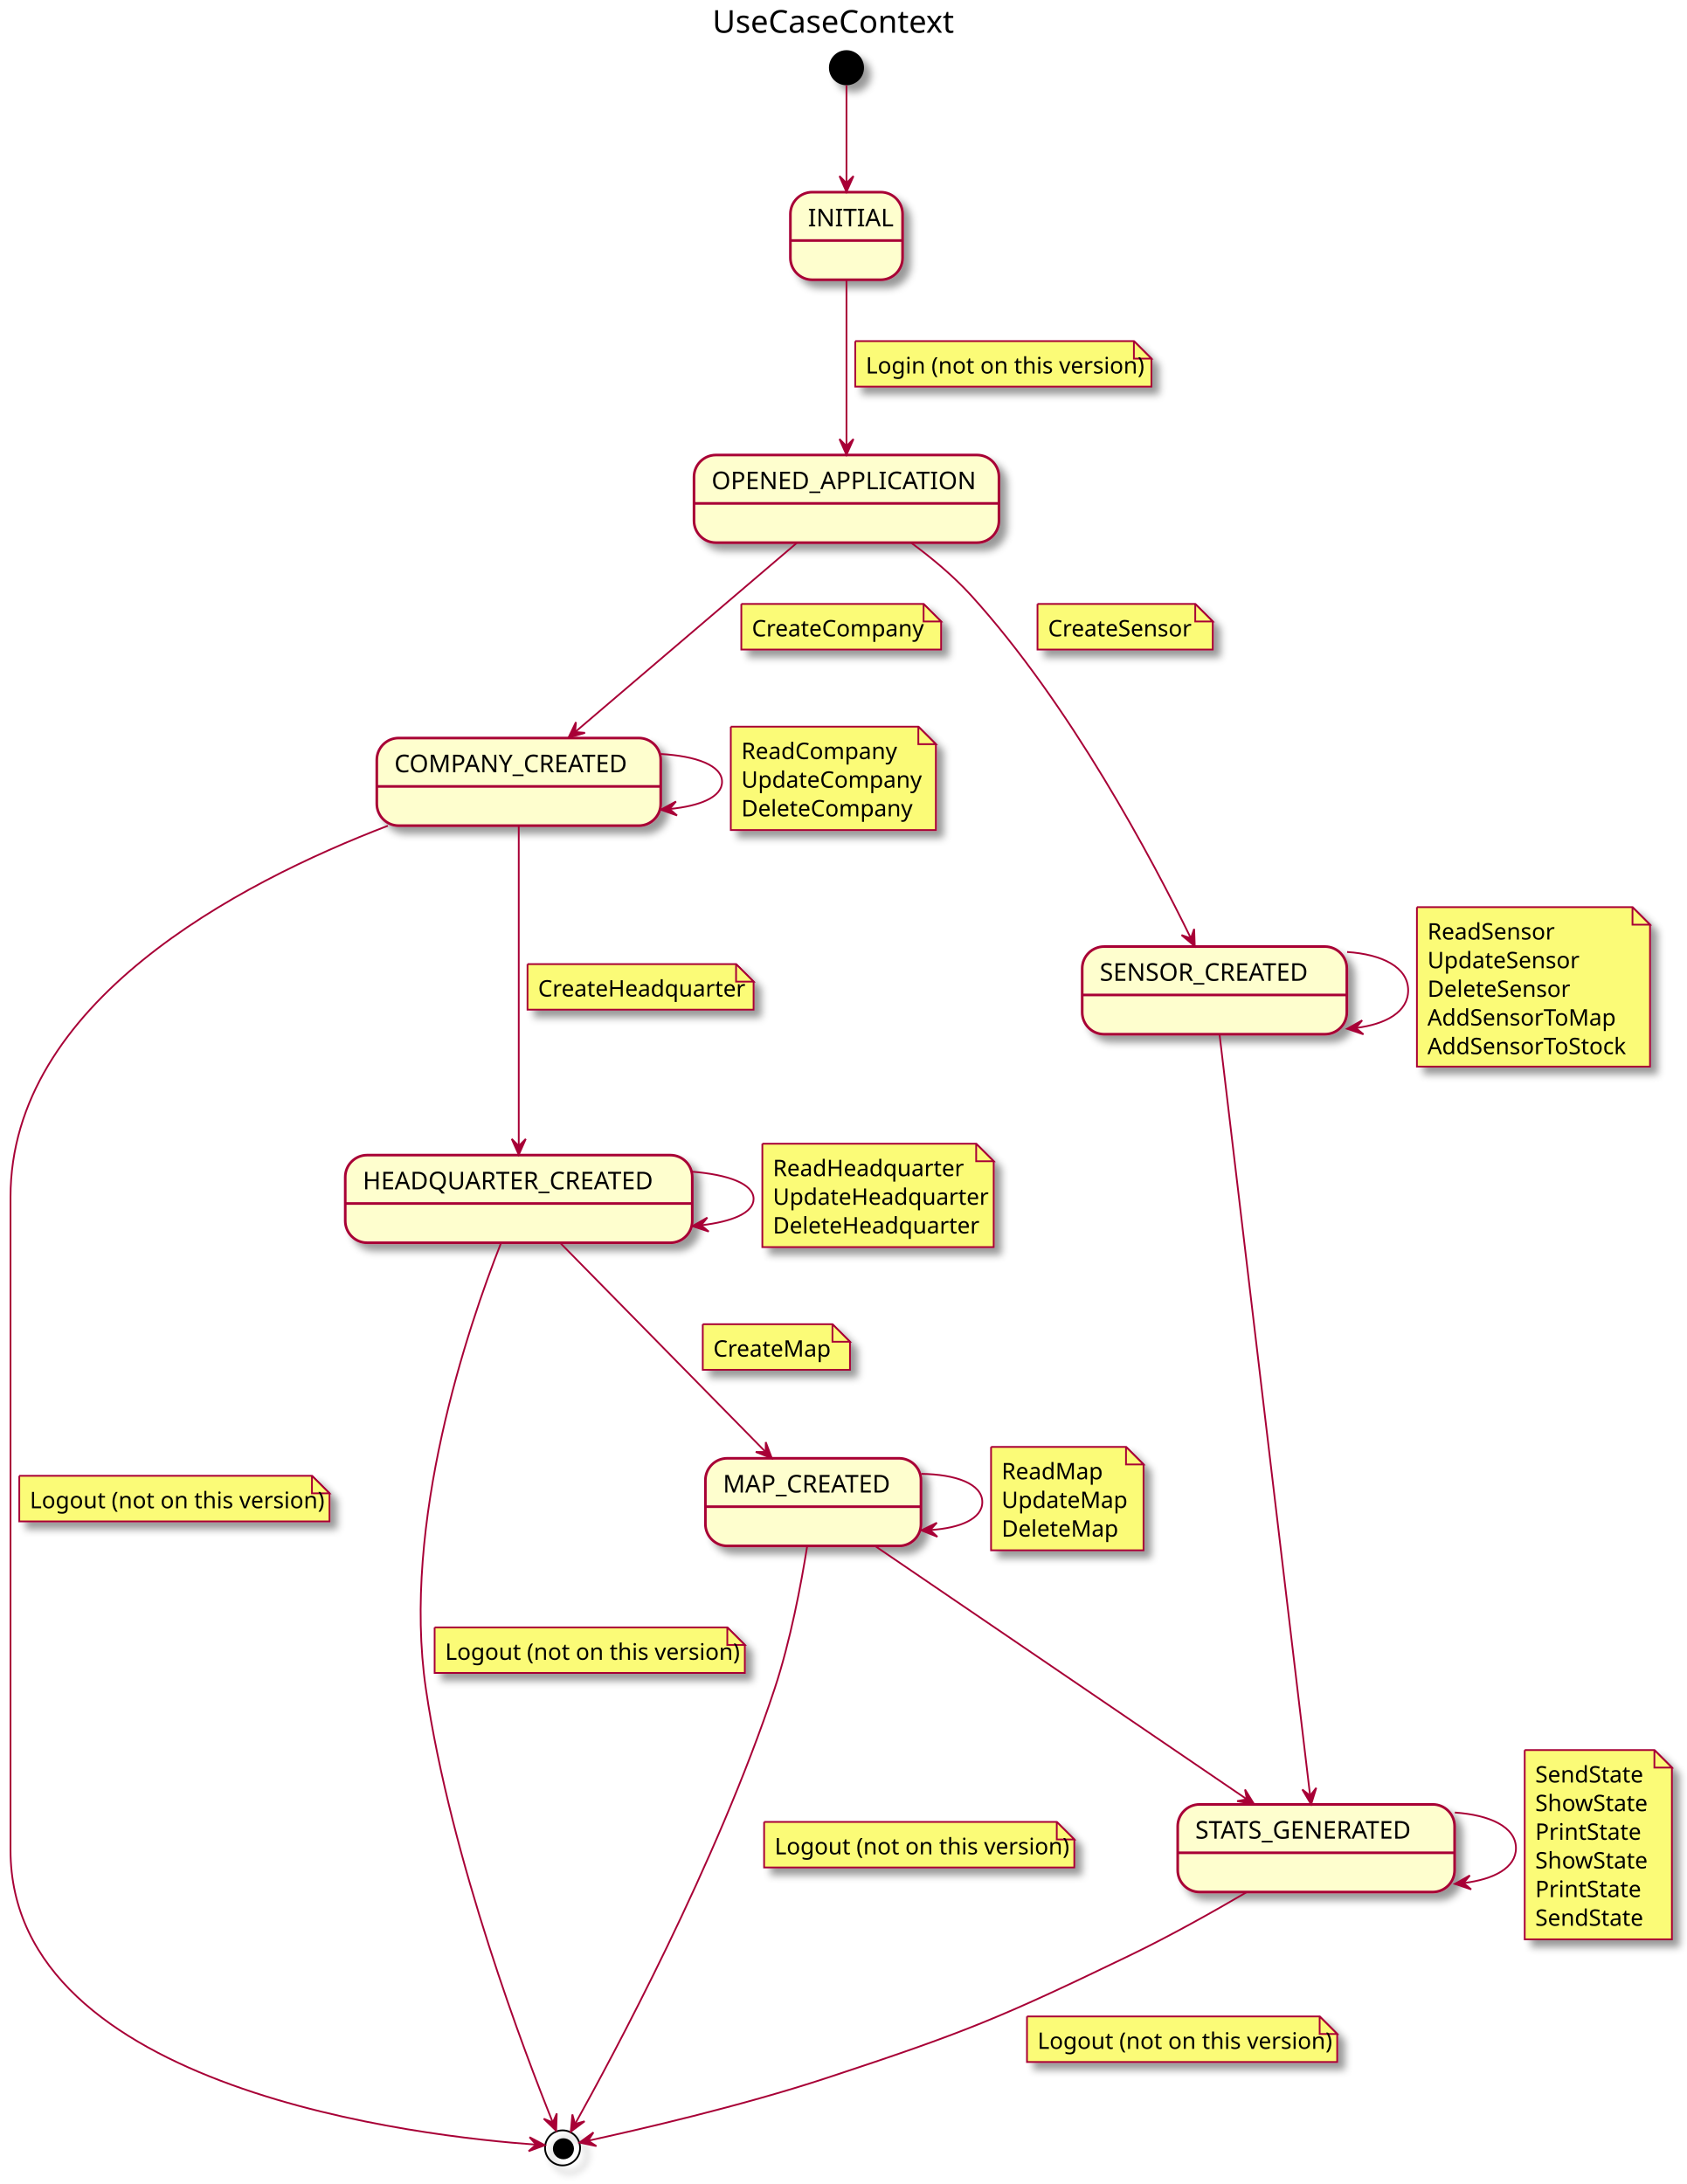
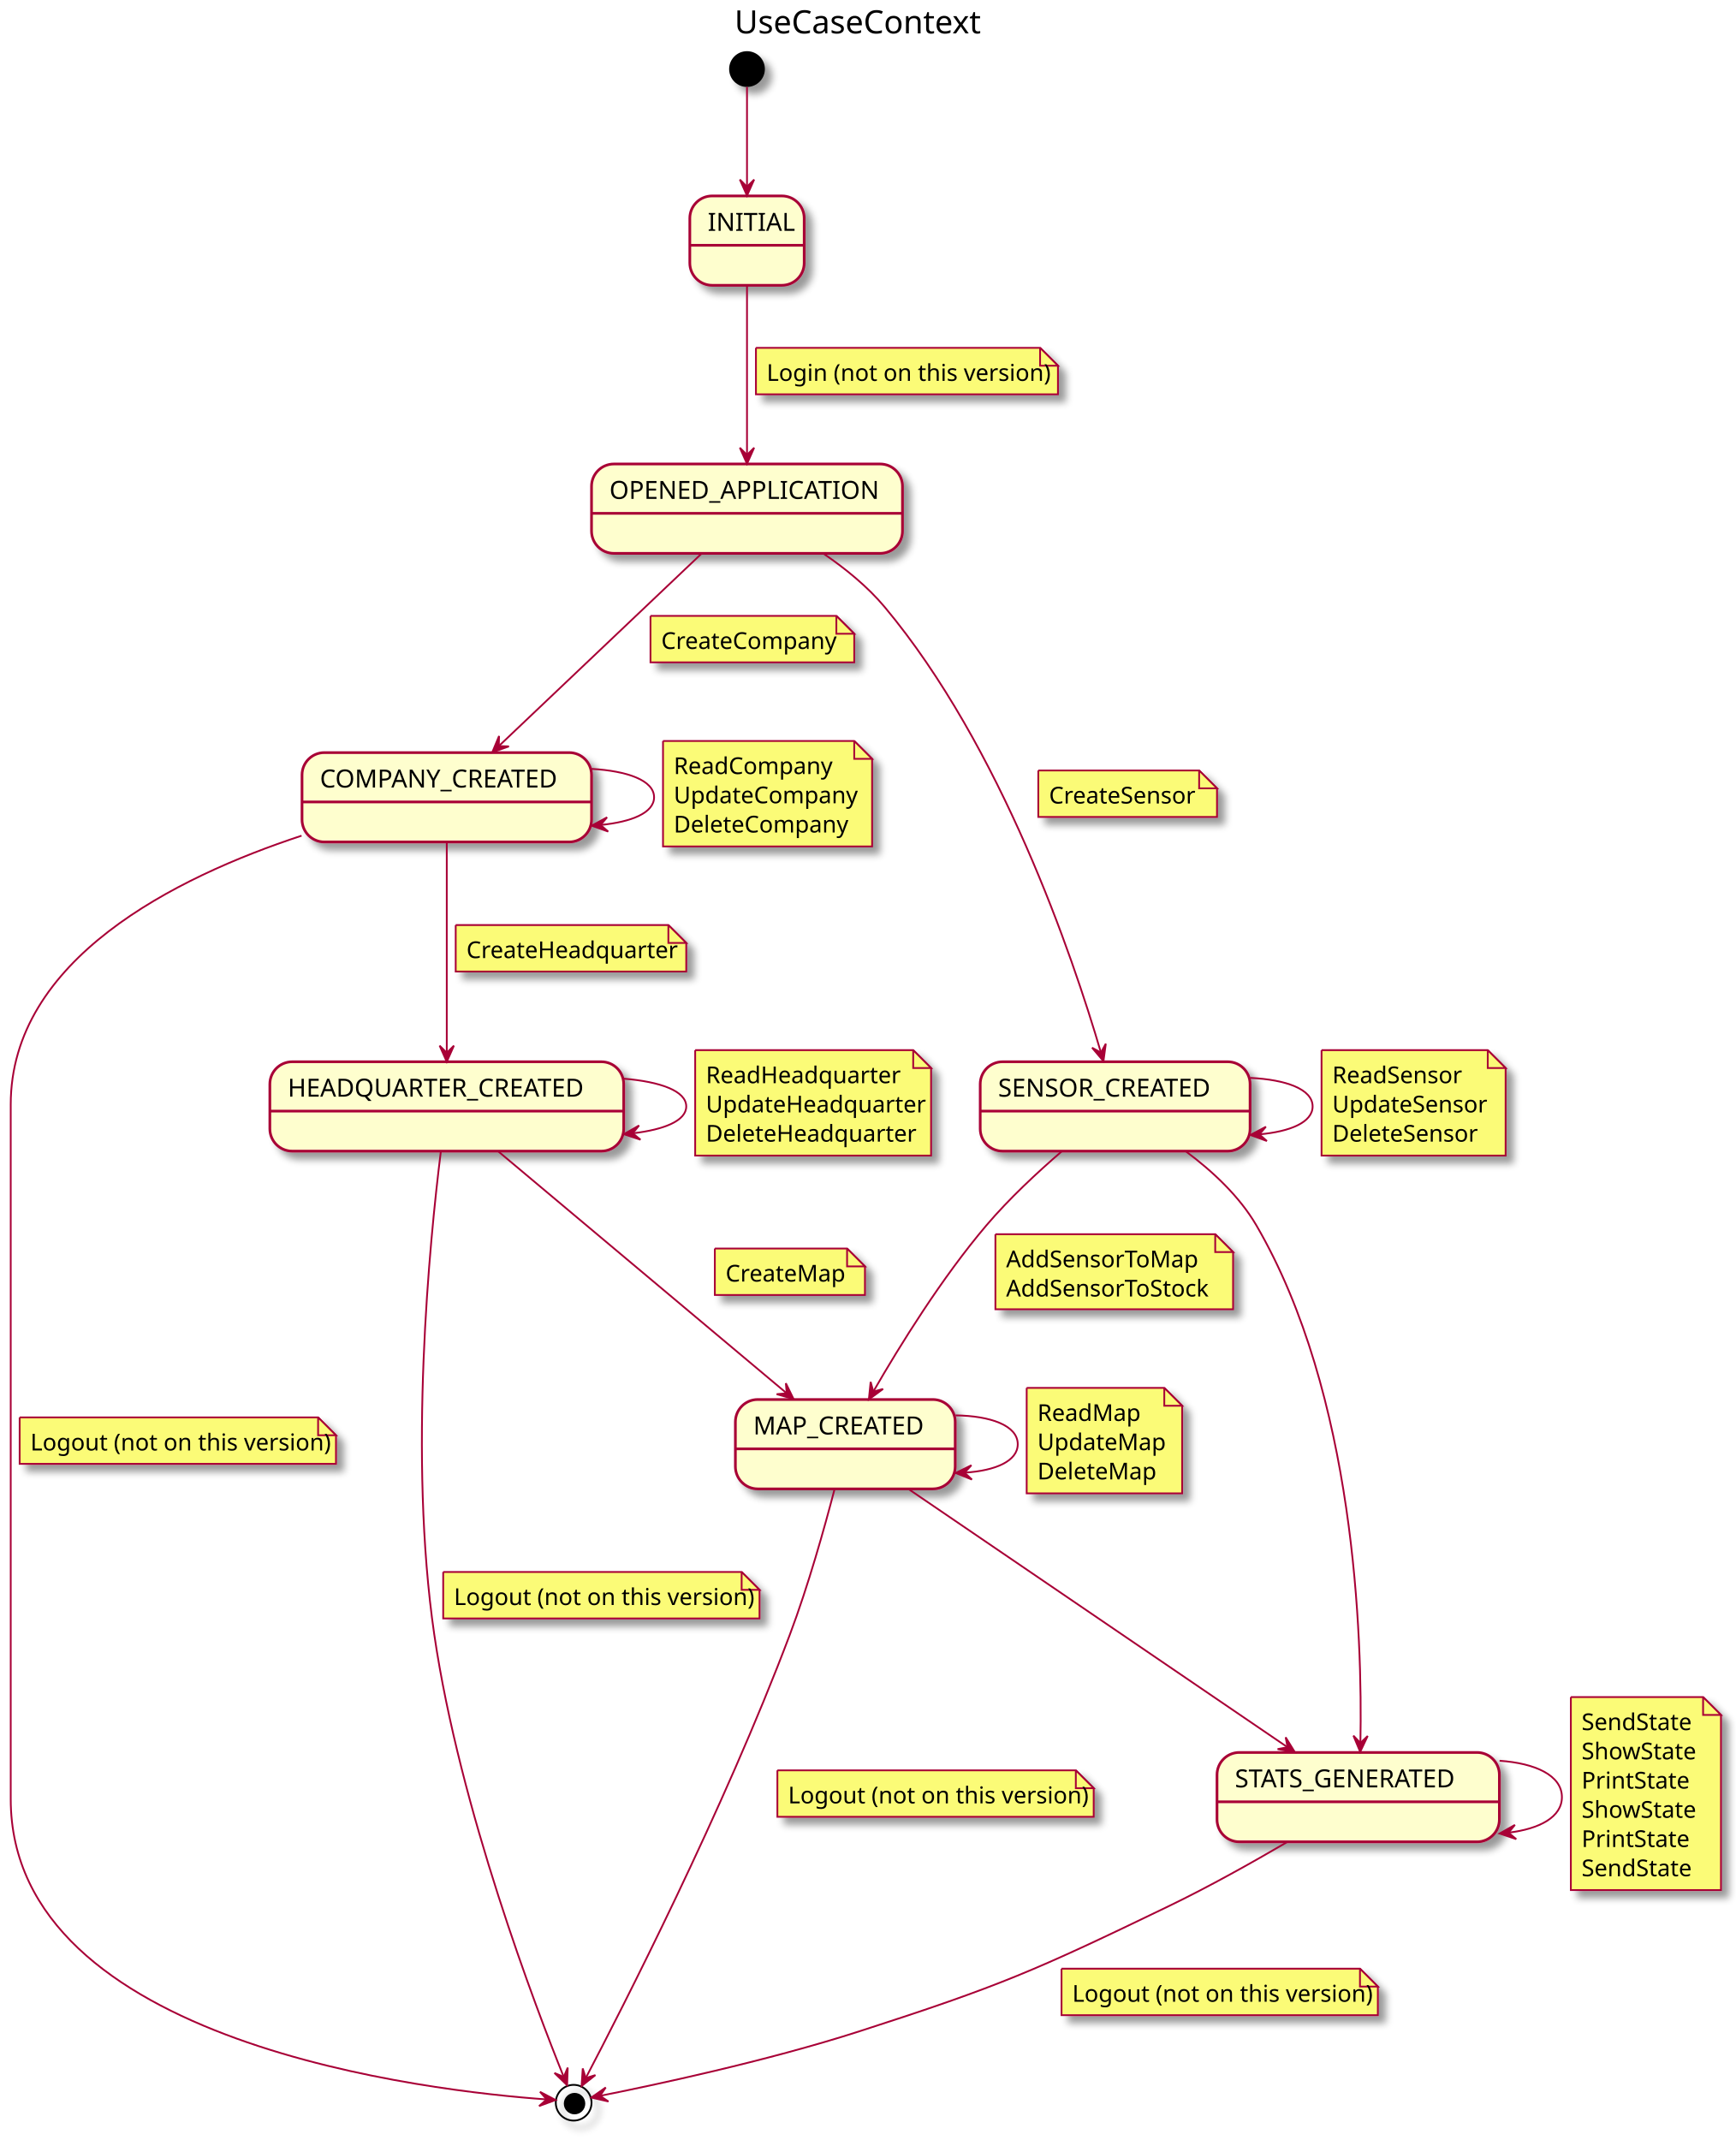
- <svg xmlns="http://www.w3.org/2000/svg" contentScriptType="application/ecmascript" contentStyleType="text/css" height="997.6px" preserveAspectRatio="none" style="width:770px;height:997px;background:#FFFFFF;" version="1.1" viewBox="0 0 770 997" width="770.4px" zoomAndPan="magnify">
+ <svg xmlns="http://www.w3.org/2000/svg" contentScriptType="application/ecmascript" contentStyleType="text/css" height="958.4px" preserveAspectRatio="none" style="width:777px;height:958px;background:#FFFFFF;" version="1.1" viewBox="0 0 777 958" width="777.6px" zoomAndPan="magnify">
  <defs>
-     <filter height="300%" id="f1hd1e0exampe9" width="300%" x="-1" y="-1">
+     <filter height="300%" id="f17clzhjjo1mx6" width="300%" x="-1" y="-1">
      <feGaussianBlur result="blurOut" stdDeviation="1.6" />
      <feColorMatrix in="blurOut" result="blurOut2" type="matrix" values="0 0 0 0 0 0 0 0 0 0 0 0 0 0 0 0 0 0 .4 0" />
      <feOffset dx="3.2" dy="3.2" in="blurOut2" result="blurOut3" />
      <feBlend in="SourceGraphic" in2="blurOut3" mode="normal" />
    </filter>
  </defs>
  <g>
-     <text fill="#000000" font-family="sans-serif" font-size="14.4" lengthAdjust="spacing" textLength="108" x="325.2" y="14.948">UseCaseContext</text>
+     <text fill="#000000" font-family="sans-serif" font-size="14.4" lengthAdjust="spacing" textLength="108" x="328.8" y="14.948">UseCaseContext</text>
    <g id="INITIAL">
-       <rect fill="#FEFECE" filter="url(#f1hd1e0exampe9)" height="40" rx="10" ry="10" style="stroke:#A80036;stroke-width:1.2;" width="51.2" x="360.8" y="87.713" />
-       <line style="stroke:#A80036;stroke-width:1.2;" x1="360.8" x2="412" y1="109.8" y2="109.8" />
-       <text fill="#000000" font-family="sans-serif" font-size="11.2" lengthAdjust="spacing" textLength="35.2" x="368.8" y="103.339">INITIAL</text>
+       <rect fill="#FEFECE" filter="url(#f17clzhjjo1mx6)" height="40" rx="10" ry="10" style="stroke:#A80036;stroke-width:1.2;" width="51.2" x="308.8" y="87.713" />
+       <line style="stroke:#A80036;stroke-width:1.2;" x1="308.8" x2="360" y1="109.8" y2="109.8" />
+       <text fill="#000000" font-family="sans-serif" font-size="11.2" lengthAdjust="spacing" textLength="35.2" x="316.8" y="103.339">INITIAL</text>
    </g>
    <g id="OPENED_APPLICATION">
-       <rect fill="#FEFECE" filter="url(#f1hd1e0exampe9)" height="40" rx="10" ry="10" style="stroke:#A80036;stroke-width:1.2;" width="139.2" x="316.8" y="207.713" />
-       <line style="stroke:#A80036;stroke-width:1.2;" x1="316.8" x2="456" y1="229.8" y2="229.8" />
-       <text fill="#000000" font-family="sans-serif" font-size="11.2" lengthAdjust="spacing" textLength="123.2" x="324.8" y="223.339">OPENED_APPLICATION</text>
+       <rect fill="#FEFECE" filter="url(#f17clzhjjo1mx6)" height="40" rx="10" ry="10" style="stroke:#A80036;stroke-width:1.2;" width="139.2" x="264.8" y="207.713" />
+       <line style="stroke:#A80036;stroke-width:1.2;" x1="264.8" x2="404" y1="229.8" y2="229.8" />
+       <text fill="#000000" font-family="sans-serif" font-size="11.2" lengthAdjust="spacing" textLength="123.2" x="272.8" y="223.339">OPENED_APPLICATION</text>
    </g>
    <g id="COMPANY_CREATED">
-       <rect fill="#FEFECE" filter="url(#f1hd1e0exampe9)" height="40" rx="10" ry="10" style="stroke:#A80036;stroke-width:1.2;" width="129.6" x="172" y="336.913" />
-       <line style="stroke:#A80036;stroke-width:1.2;" x1="172" x2="301.6" y1="359" y2="359" />
-       <text fill="#000000" font-family="sans-serif" font-size="11.2" lengthAdjust="spacing" textLength="113.6" x="180" y="352.539">COMPANY_CREATED</text>
+       <rect fill="#FEFECE" filter="url(#f17clzhjjo1mx6)" height="40" rx="10" ry="10" style="stroke:#A80036;stroke-width:1.2;" width="129.6" x="135.2" y="336.913" />
+       <line style="stroke:#A80036;stroke-width:1.2;" x1="135.2" x2="264.8" y1="359" y2="359" />
+       <text fill="#000000" font-family="sans-serif" font-size="11.2" lengthAdjust="spacing" textLength="113.6" x="143.2" y="352.539">COMPANY_CREATED</text>
    </g>
    <g id="HEADQUARTER_CREATED">
-       <rect fill="#FEFECE" filter="url(#f1hd1e0exampe9)" height="40" rx="10" ry="10" style="stroke:#A80036;stroke-width:1.2;" width="158.4" x="157.6" y="527.312" />
-       <line style="stroke:#A80036;stroke-width:1.2;" x1="157.6" x2="316" y1="549.4" y2="549.4" />
-       <text fill="#000000" font-family="sans-serif" font-size="11.2" lengthAdjust="spacing" textLength="142.4" x="165.6" y="542.939">HEADQUARTER_CREATED</text>
+       <rect fill="#FEFECE" filter="url(#f17clzhjjo1mx6)" height="40" rx="10" ry="10" style="stroke:#A80036;stroke-width:1.2;" width="158.4" x="120.8" y="475.312" />
+       <line style="stroke:#A80036;stroke-width:1.2;" x1="120.8" x2="279.2" y1="497.4" y2="497.4" />
+       <text fill="#000000" font-family="sans-serif" font-size="11.2" lengthAdjust="spacing" textLength="142.4" x="128.8" y="490.939">HEADQUARTER_CREATED</text>
    </g>
    <g id="MAP_CREATED">
-       <rect fill="#FEFECE" filter="url(#f1hd1e0exampe9)" height="40" rx="10" ry="10" style="stroke:#A80036;stroke-width:1.2;" width="98.4" x="322" y="665.712" />
-       <line style="stroke:#A80036;stroke-width:1.2;" x1="322" x2="420.4" y1="687.8" y2="687.8" />
-       <text fill="#000000" font-family="sans-serif" font-size="11.2" lengthAdjust="spacing" textLength="82.4" x="330" y="681.339">MAP_CREATED</text>
+       <rect fill="#FEFECE" filter="url(#f17clzhjjo1mx6)" height="40" rx="10" ry="10" style="stroke:#A80036;stroke-width:1.2;" width="98.4" x="329.2" y="626.513" />
+       <line style="stroke:#A80036;stroke-width:1.2;" x1="329.2" x2="427.6" y1="648.6" y2="648.6" />
+       <text fill="#000000" font-family="sans-serif" font-size="11.2" lengthAdjust="spacing" textLength="82.4" x="337.2" y="642.139">MAP_CREATED</text>
    </g>
    <g id="SENSOR_CREATED">
-       <rect fill="#FEFECE" filter="url(#f1hd1e0exampe9)" height="40" rx="10" ry="10" style="stroke:#A80036;stroke-width:1.2;" width="120.8" x="494" y="432.113" />
-       <line style="stroke:#A80036;stroke-width:1.2;" x1="494" x2="614.8" y1="454.2" y2="454.2" />
-       <text fill="#000000" font-family="sans-serif" font-size="11.2" lengthAdjust="spacing" textLength="104.8" x="502" y="447.739">SENSOR_CREATED</text>
+       <rect fill="#FEFECE" filter="url(#f17clzhjjo1mx6)" height="40" rx="10" ry="10" style="stroke:#A80036;stroke-width:1.2;" width="120.8" x="438.8" y="475.312" />
+       <line style="stroke:#A80036;stroke-width:1.2;" x1="438.8" x2="559.6" y1="497.4" y2="497.4" />
+       <text fill="#000000" font-family="sans-serif" font-size="11.2" lengthAdjust="spacing" textLength="104.8" x="446.8" y="490.939">SENSOR_CREATED</text>
    </g>
    <g id="STATS_GENERATED">
-       <rect fill="#FEFECE" filter="url(#f1hd1e0exampe9)" height="40" rx="10" ry="10" style="stroke:#A80036;stroke-width:1.2;" width="126.4" x="537.6" y="823.712" />
-       <line style="stroke:#A80036;stroke-width:1.2;" x1="537.6" x2="664" y1="845.8" y2="845.8" />
-       <text fill="#000000" font-family="sans-serif" font-size="11.2" lengthAdjust="spacing" textLength="110.4" x="545.6" y="839.339">STATS_GENERATED</text>
+       <rect fill="#FEFECE" filter="url(#f17clzhjjo1mx6)" height="40" rx="10" ry="10" style="stroke:#A80036;stroke-width:1.2;" width="126.4" x="544.8" y="784.513" />
+       <line style="stroke:#A80036;stroke-width:1.2;" x1="544.8" x2="671.2" y1="806.6" y2="806.6" />
+       <text fill="#000000" font-family="sans-serif" font-size="11.2" lengthAdjust="spacing" textLength="110.4" x="552.8" y="800.139">STATS_GENERATED</text>
    </g>
-     <ellipse cx="386.4" cy="30.913" fill="#000000" filter="url(#f1hd1e0exampe9)" rx="8" ry="8" style="stroke:none;stroke-width:0.8;" />
-     <ellipse cx="256.8" cy="980.513" filter="url(#f1hd1e0exampe9)" rx="8" ry="8" style="stroke:#000000;stroke-width:0.8;fill:none;" />
-     <ellipse cx="257.2" cy="980.913" fill="#000000" rx="4.8" ry="4.8" style="stroke:none;stroke-width:0.8;" />
-     <path d="M386.4,38.92 C386.4,49.072 386.4,68.04 386.4,83.368 " fill="none" id="*start-to-INITIAL" style="stroke:#A80036;stroke-width:0.8;" />
-     <polygon fill="#A80036" points="386.4,87.585,389.6,80.385,386.4,83.585,383.2,80.385,386.4,87.585" style="stroke:#A80036;stroke-width:0.8;" />
-     <path d="M386.4,127.8 C386.4,148.529 386.4,181.472 386.4,203.625 " fill="none" id="INITIAL-to-OPENED_APPLICATION" style="stroke:#A80036;stroke-width:0.8;" />
-     <polygon fill="#A80036" points="386.4,207.632,389.6,200.433,386.4,203.632,383.2,200.433,386.4,207.632" style="stroke:#A80036;stroke-width:0.8;" />
-     <path d="M390.4,155.713 L390.4,176.512 L525.6,176.512 L525.6,163.713 L517.6,155.713 L390.4,155.713 " fill="#FBFB77" filter="url(#f1hd1e0exampe9)" style="stroke:#A80036;stroke-width:0.8;" />
-     <path d="M517.6,155.713 L517.6,163.713 L525.6,163.713 L517.6,155.713 " fill="#FBFB77" style="stroke:#A80036;stroke-width:0.8;" />
-     <text fill="#000000" font-family="sans-serif" font-size="10.4" lengthAdjust="spacing" textLength="118.4" x="395.2" y="170.509">Login (not on this version)</text>
-     <path d="M363.68,247.888 C336.472,271.096 291.008,309.873 262.536,334.161 " fill="none" id="OPENED_APPLICATION-to-COMPANY_CREATED" style="stroke:#A80036;stroke-width:0.8;" />
-     <polygon fill="#A80036" points="259.488,336.76,267.046,334.535,262.536,334.17,262.901,329.659,259.488,336.76" style="stroke:#A80036;stroke-width:0.8;" />
-     <path d="M338.4,275.712 L338.4,296.512 L429.6,296.512 L429.6,283.712 L421.6,275.712 L338.4,275.712 " fill="#FBFB77" filter="url(#f1hd1e0exampe9)" style="stroke:#A80036;stroke-width:0.8;" />
-     <path d="M421.6,275.712 L421.6,283.712 L429.6,283.712 L421.6,275.712 " fill="#FBFB77" style="stroke:#A80036;stroke-width:0.8;" />
-     <text fill="#000000" font-family="sans-serif" font-size="10.4" lengthAdjust="spacing" textLength="74.4" x="343.2" y="290.509">CreateCompany</text>
-     <path d="M301.632,344.2 C317.656,345.12 329.6,349.353 329.6,356.913 C329.6,363.825 319.616,367.952 305.664,369.312 " fill="none" id="COMPANY_CREATED-to-COMPANY_CREATED" style="stroke:#A80036;stroke-width:0.8;" />
-     <polygon fill="#A80036" points="301.632,369.625,309.057,372.26,305.62,369.316,308.564,365.879,301.632,369.625" style="stroke:#A80036;stroke-width:0.8;" />
-     <path d="M333.6,331.712 L333.6,378.913 L427.2,378.913 L427.2,339.712 L419.2,331.712 L333.6,331.712 " fill="#FBFB77" filter="url(#f1hd1e0exampe9)" style="stroke:#A80036;stroke-width:0.8;" />
-     <path d="M419.2,331.712 L419.2,339.712 L427.2,339.712 L419.2,331.712 " fill="#FBFB77" style="stroke:#A80036;stroke-width:0.8;" />
-     <text fill="#000000" font-family="sans-serif" font-size="10.4" lengthAdjust="spacing" textLength="68" x="338.4" y="346.509">ReadCompany</text>
-     <text fill="#000000" font-family="sans-serif" font-size="10.4" lengthAdjust="spacing" textLength="76.8" x="338.4" y="359.59">UpdateCompany</text>
-     <text fill="#000000" font-family="sans-serif" font-size="10.4" lengthAdjust="spacing" textLength="73.6" x="338.4" y="372.671">DeleteCompany</text>
-     <path d="M236.8,377.209 C236.8,412.137 236.8,485.24 236.8,522.928 " fill="none" id="COMPANY_CREATED-to-HEADQUARTER_CREATED" style="stroke:#A80036;stroke-width:0.8;" />
-     <polygon fill="#A80036" points="236.8,527.129,240,519.928,236.8,523.129,233.6,519.928,236.8,527.129" style="stroke:#A80036;stroke-width:0.8;" />
-     <path d="M240.8,440.113 L240.8,460.913 L344,460.913 L344,448.113 L336,440.113 L240.8,440.113 " fill="#FBFB77" filter="url(#f1hd1e0exampe9)" style="stroke:#A80036;stroke-width:0.8;" />
-     <path d="M336,440.113 L336,448.113 L344,448.113 L336,440.113 " fill="#FBFB77" style="stroke:#A80036;stroke-width:0.8;" />
-     <text fill="#000000" font-family="sans-serif" font-size="10.4" lengthAdjust="spacing" textLength="86.4" x="245.6" y="454.909">CreateHeadquarter</text>
-     <path d="M316.04,534.889 C332.32,536.216 344,540.361 344,547.312 C344,553.673 334.24,557.673 320.128,559.337 " fill="none" id="HEADQUARTER_CREATED-to-HEADQUARTER_CREATED" style="stroke:#A80036;stroke-width:0.8;" />
-     <polygon fill="#A80036" points="316.04,559.736,323.524,562.2,320.02,559.336,322.884,555.832,316.04,559.736" style="stroke:#A80036;stroke-width:0.8;" />
-     <path d="M348,522.112 L348,569.312 L453.6,569.312 L453.6,530.112 L445.6,522.112 L348,522.112 " fill="#FBFB77" filter="url(#f1hd1e0exampe9)" style="stroke:#A80036;stroke-width:0.8;" />
-     <path d="M445.6,522.112 L445.6,530.112 L453.6,530.112 L445.6,522.112 " fill="#FBFB77" style="stroke:#A80036;stroke-width:0.8;" />
-     <text fill="#000000" font-family="sans-serif" font-size="10.4" lengthAdjust="spacing" textLength="80" x="352.8" y="536.909">ReadHeadquarter</text>
-     <text fill="#000000" font-family="sans-serif" font-size="10.4" lengthAdjust="spacing" textLength="88.8" x="352.8" y="549.99">UpdateHeadquarter</text>
-     <text fill="#000000" font-family="sans-serif" font-size="10.4" lengthAdjust="spacing" textLength="85.6" x="352.8" y="563.071">DeleteHeadquarter</text>
-     <path d="M255.768,567.424 C280.384,592.472 323.248,636.105 349.24,662.561 " fill="none" id="HEADQUARTER_CREATED-to-MAP_CREATED" style="stroke:#A80036;stroke-width:0.8;" />
-     <polygon fill="#A80036" points="352.328,665.705,349.559,658.328,349.522,662.853,344.997,662.817,352.328,665.705" style="stroke:#A80036;stroke-width:0.8;" />
-     <path d="M320.8,604.513 L320.8,625.312 L388,625.312 L388,612.513 L380,604.513 L320.8,604.513 " fill="#FBFB77" filter="url(#f1hd1e0exampe9)" style="stroke:#A80036;stroke-width:0.8;" />
-     <path d="M380,604.513 L380,612.513 L388,612.513 L380,604.513 " fill="#FBFB77" style="stroke:#A80036;stroke-width:0.8;" />
-     <text fill="#000000" font-family="sans-serif" font-size="10.4" lengthAdjust="spacing" textLength="50.4" x="325.6" y="619.309">CreateMap</text>
-     <path d="M420.576,672.817 C436.128,673.016 448.4,677.312 448.4,685.712 C448.4,693.321 438.32,697.568 424.856,698.441 " fill="none" id="MAP_CREATED-to-MAP_CREATED" style="stroke:#A80036;stroke-width:0.8;" />
-     <polygon fill="#A80036" points="420.576,698.609,427.89,701.538,424.573,698.46,427.652,695.143,420.576,698.609" style="stroke:#A80036;stroke-width:0.8;" />
-     <path d="M452.4,660.513 L452.4,707.712 L522,707.712 L522,668.513 L514,660.513 L452.4,660.513 " fill="#FBFB77" filter="url(#f1hd1e0exampe9)" style="stroke:#A80036;stroke-width:0.8;" />
-     <path d="M514,660.513 L514,668.513 L522,668.513 L514,660.513 " fill="#FBFB77" style="stroke:#A80036;stroke-width:0.8;" />
-     <text fill="#000000" font-family="sans-serif" font-size="10.4" lengthAdjust="spacing" textLength="44" x="457.2" y="675.309">ReadMap</text>
-     <text fill="#000000" font-family="sans-serif" font-size="10.4" lengthAdjust="spacing" textLength="52.8" x="457.2" y="688.39">UpdateMap</text>
-     <text fill="#000000" font-family="sans-serif" font-size="10.4" lengthAdjust="spacing" textLength="49.6" x="457.2" y="701.471">DeleteMap</text>
-     <path d="M399.584,705.848 C442.616,735.16 524.096,790.664 569.04,821.28 " fill="none" id="MAP_CREATED-to-STATS_GENERATED" style="stroke:#A80036;stroke-width:0.8;" />
-     <polygon fill="#A80036" points="572.48,823.625,568.333,816.925,569.175,821.371,564.728,822.213,572.48,823.625" style="stroke:#A80036;stroke-width:0.8;" />
-     <path d="M415.856,247.728 C425.216,254.632 435.2,262.913 443.2,271.712 C488.408,321.473 525.888,392.065 543.528,428.137 " fill="none" id="OPENED_APPLICATION-to-SENSOR_CREATED" style="stroke:#A80036;stroke-width:0.8;" />
-     <polygon fill="#A80036" points="545.384,431.937,545.107,424.062,543.632,428.341,539.354,426.866,545.384,431.937" style="stroke:#A80036;stroke-width:0.8;" />
-     <path d="M473.6,275.712 L473.6,296.512 L553.6,296.512 L553.6,283.712 L545.6,275.712 L473.6,275.712 " fill="#FBFB77" filter="url(#f1hd1e0exampe9)" style="stroke:#A80036;stroke-width:0.8;" />
-     <path d="M545.6,275.712 L545.6,283.712 L553.6,283.712 L545.6,275.712 " fill="#FBFB77" style="stroke:#A80036;stroke-width:0.8;" />
-     <text fill="#000000" font-family="sans-serif" font-size="10.4" lengthAdjust="spacing" textLength="63.2" x="478.4" y="290.509">CreateSensor</text>
-     <path d="M614.928,434.584 C630.8,435.625 642.8,441.464 642.8,452.113 C642.8,461.849 632.776,467.56 618.928,469.272 " fill="none" id="SENSOR_CREATED-to-SENSOR_CREATED" style="stroke:#A80036;stroke-width:0.8;" />
-     <polygon fill="#A80036" points="614.928,469.64,622.391,472.168,618.911,469.274,621.805,465.795,614.928,469.64" style="stroke:#A80036;stroke-width:0.8;" />
-     <path d="M646.8,414.113 L646.8,486.913 L753.2,486.913 L753.2,422.113 L745.2,414.113 L646.8,414.113 " fill="#FBFB77" filter="url(#f1hd1e0exampe9)" style="stroke:#A80036;stroke-width:0.8;" />
-     <path d="M745.2,414.113 L745.2,422.113 L753.2,422.113 L745.2,414.113 " fill="#FBFB77" style="stroke:#A80036;stroke-width:0.8;" />
-     <text fill="#000000" font-family="sans-serif" font-size="10.4" lengthAdjust="spacing" textLength="56.8" x="651.6" y="428.909">ReadSensor</text>
-     <text fill="#000000" font-family="sans-serif" font-size="10.4" lengthAdjust="spacing" textLength="65.6" x="651.6" y="441.99">UpdateSensor</text>
-     <text fill="#000000" font-family="sans-serif" font-size="10.4" lengthAdjust="spacing" textLength="62.4" x="651.6" y="455.071">DeleteSensor</text>
-     <text fill="#000000" font-family="sans-serif" font-size="10.4" lengthAdjust="spacing" textLength="82.4" x="651.6" y="468.152">AddSensorToMap</text>
-     <text fill="#000000" font-family="sans-serif" font-size="10.4" lengthAdjust="spacing" textLength="89.6" x="651.6" y="481.234">AddSensorToStock</text>
-     <path d="M177.056,376.961 C108.312,403.305 4.8,457.712 4.8,546.513 C4.8,546.513 4.8,546.513 4.8,844.513 C4.8,954.633 193.976,975.424 244.512,979.016 " fill="none" id="COMPANY_CREATED-to-*end" style="stroke:#A80036;stroke-width:0.8;" />
-     <polygon fill="#A80036" points="248.704,979.297,241.73,975.63,244.713,979.034,241.309,982.016,248.704,979.297" style="stroke:#A80036;stroke-width:0.8;" />
-     <path d="M8.8,673.712 L8.8,694.513 L150.4,694.513 L150.4,681.712 L142.4,673.712 L8.8,673.712 " fill="#FBFB77" filter="url(#f1hd1e0exampe9)" style="stroke:#A80036;stroke-width:0.8;" />
-     <path d="M142.4,673.712 L142.4,681.712 L150.4,681.712 L142.4,673.712 " fill="#FBFB77" style="stroke:#A80036;stroke-width:0.8;" />
-     <text fill="#000000" font-family="sans-serif" font-size="10.4" lengthAdjust="spacing" textLength="124.8" x="13.6" y="688.509">Logout (not on this version)</text>
-     <path d="M228.72,567.393 C213.552,605.896 183.32,695.136 194.4,770.913 C205.824,849.016 240.072,938.496 252.352,968.937 " fill="none" id="HEADQUARTER_CREATED-to-*end" style="stroke:#A80036;stroke-width:0.8;" />
-     <polygon fill="#A80036" points="253.872,972.673,254.14,964.798,252.373,968.964,248.207,967.197,253.872,972.673" style="stroke:#A80036;stroke-width:0.8;" />
-     <path d="M198.4,742.913 L198.4,763.712 L340,763.712 L340,750.913 L332,742.913 L198.4,742.913 " fill="#FBFB77" filter="url(#f1hd1e0exampe9)" style="stroke:#A80036;stroke-width:0.8;" />
-     <path d="M332,742.913 L332,750.913 L340,750.913 L332,742.913 " fill="#FBFB77" style="stroke:#A80036;stroke-width:0.8;" />
-     <text fill="#000000" font-family="sans-serif" font-size="10.4" lengthAdjust="spacing" textLength="124.8" x="203.2" y="757.709">Logout (not on this version)</text>
-     <path d="M368.44,705.952 C365.68,723.273 360.8,749.177 353.6,770.913 C327.272,850.409 279.168,939.688 262.592,969.448 " fill="none" id="MAP_CREATED-to-*end" style="stroke:#A80036;stroke-width:0.8;" />
-     <polygon fill="#A80036" points="260.56,973.096,266.866,968.372,262.511,969.605,261.279,965.25,260.56,973.096" style="stroke:#A80036;stroke-width:0.8;" />
-     <path d="M348.8,831.712 L348.8,852.513 L490.4,852.513 L490.4,839.712 L482.4,831.712 L348.8,831.712 " fill="#FBFB77" filter="url(#f1hd1e0exampe9)" style="stroke:#A80036;stroke-width:0.8;" />
-     <path d="M482.4,831.712 L482.4,839.712 L490.4,839.712 L482.4,831.712 " fill="#FBFB77" style="stroke:#A80036;stroke-width:0.8;" />
-     <text fill="#000000" font-family="sans-serif" font-size="10.4" lengthAdjust="spacing" textLength="124.8" x="353.6" y="846.509">Logout (not on this version)</text>
-     <path d="M556.704,472.257 C564.456,537.433 589.616,748.904 598.032,819.633 " fill="none" id="SENSOR_CREATED-to-STATS_GENERATED" style="stroke:#A80036;stroke-width:0.8;" />
-     <polygon fill="#A80036" points="598.512,823.688,600.848,816.163,598.044,819.716,594.491,816.912,598.512,823.688" style="stroke:#A80036;stroke-width:0.8;" />
-     <path d="M664.096,827.424 C680.048,828.529 692,833.961 692,843.712 C692,852.625 682.016,857.928 668.112,859.616 " fill="none" id="STATS_GENERATED-to-STATS_GENERATED" style="stroke:#A80036;stroke-width:0.8;" />
-     <polygon fill="#A80036" points="664.096,860,671.566,862.506,668.078,859.623,670.962,856.135,664.096,860" style="stroke:#A80036;stroke-width:0.8;" />
-     <path d="M696,798.913 L696,885.312 L763.2,885.312 L763.2,806.913 L755.2,798.913 L696,798.913 " fill="#FBFB77" filter="url(#f1hd1e0exampe9)" style="stroke:#A80036;stroke-width:0.8;" />
-     <path d="M755.2,798.913 L755.2,806.913 L763.2,806.913 L755.2,798.913 " fill="#FBFB77" style="stroke:#A80036;stroke-width:0.8;" />
-     <text fill="#000000" font-family="sans-serif" font-size="10.4" lengthAdjust="spacing" textLength="48.8" x="700.8" y="813.709">SendState</text>
-     <text fill="#000000" font-family="sans-serif" font-size="10.4" lengthAdjust="spacing" textLength="50.4" x="700.8" y="826.79">ShowState</text>
-     <text fill="#000000" font-family="sans-serif" font-size="10.4" lengthAdjust="spacing" textLength="46.4" x="700.8" y="839.871">PrintState</text>
-     <text fill="#000000" font-family="sans-serif" font-size="10.4" lengthAdjust="spacing" textLength="50.4" x="700.8" y="852.952">ShowState</text>
-     <text fill="#000000" font-family="sans-serif" font-size="10.4" lengthAdjust="spacing" textLength="46.4" x="700.8" y="866.034">PrintState</text>
-     <text fill="#000000" font-family="sans-serif" font-size="10.4" lengthAdjust="spacing" textLength="48.8" x="700.8" y="879.115">SendState</text>
-     <path d="M569.112,863.753 C553.4,872.961 533.976,883.832 516,892.513 C456.24,921.361 440.616,927.729 377.6,948.513 C338.256,961.489 290.28,972.489 268.528,977.225 " fill="none" id="STATS_GENERATED-to-*end" style="stroke:#A80036;stroke-width:0.8;" />
-     <polygon fill="#A80036" points="264.536,978.088,272.25,979.693,268.445,977.243,270.896,973.438,264.536,978.088" style="stroke:#A80036;stroke-width:0.8;" />
-     <path d="M468.8,920.513 L468.8,941.312 L610.4,941.312 L610.4,928.513 L602.4,920.513 L468.8,920.513 " fill="#FBFB77" filter="url(#f1hd1e0exampe9)" style="stroke:#A80036;stroke-width:0.8;" />
-     <path d="M602.4,920.513 L602.4,928.513 L610.4,928.513 L602.4,920.513 " fill="#FBFB77" style="stroke:#A80036;stroke-width:0.8;" />
-     <text fill="#000000" font-family="sans-serif" font-size="10.4" lengthAdjust="spacing" textLength="124.8" x="473.6" y="935.309">Logout (not on this version)</text>
+     <ellipse cx="334.4" cy="30.913" fill="#000000" filter="url(#f17clzhjjo1mx6)" rx="8" ry="8" style="stroke:none;stroke-width:0.8;" />
+     <ellipse cx="256.8" cy="941.312" filter="url(#f17clzhjjo1mx6)" rx="8" ry="8" style="stroke:#000000;stroke-width:0.8;fill:none;" />
+     <ellipse cx="257.2" cy="941.712" fill="#000000" rx="4.8" ry="4.8" style="stroke:none;stroke-width:0.8;" />
+     <path d="M334.4,38.92 C334.4,49.072 334.4,68.04 334.4,83.368 " fill="none" id="*start-to-INITIAL" style="stroke:#A80036;stroke-width:0.8;" />
+     <polygon fill="#A80036" points="334.4,87.585,337.6,80.385,334.4,83.585,331.2,80.385,334.4,87.585" style="stroke:#A80036;stroke-width:0.8;" />
+     <path d="M334.4,127.8 C334.4,148.529 334.4,181.472 334.4,203.625 " fill="none" id="INITIAL-to-OPENED_APPLICATION" style="stroke:#A80036;stroke-width:0.8;" />
+     <polygon fill="#A80036" points="334.4,207.632,337.6,200.433,334.4,203.632,331.2,200.433,334.4,207.632" style="stroke:#A80036;stroke-width:0.8;" />
+     <path d="M338.4,155.713 L338.4,176.512 L473.6,176.512 L473.6,163.713 L465.6,155.713 L338.4,155.713 " fill="#FBFB77" filter="url(#f17clzhjjo1mx6)" style="stroke:#A80036;stroke-width:0.8;" />
+     <path d="M465.6,155.713 L465.6,163.713 L473.6,163.713 L465.6,155.713 " fill="#FBFB77" style="stroke:#A80036;stroke-width:0.8;" />
+     <text fill="#000000" font-family="sans-serif" font-size="10.4" lengthAdjust="spacing" textLength="118.4" x="343.2" y="170.509">Login (not on this version)</text>
+     <path d="M313.984,247.888 C289.64,271.009 249.032,309.56 223.432,333.865 " fill="none" id="OPENED_APPLICATION-to-COMPANY_CREATED" style="stroke:#A80036;stroke-width:0.8;" />
+     <polygon fill="#A80036" points="220.384,336.76,227.81,334.126,223.286,334.007,223.405,329.483,220.384,336.76" style="stroke:#A80036;stroke-width:0.8;" />
+     <path d="M291.2,275.712 L291.2,296.512 L382.4,296.512 L382.4,283.712 L374.4,275.712 L291.2,275.712 " fill="#FBFB77" filter="url(#f17clzhjjo1mx6)" style="stroke:#A80036;stroke-width:0.8;" />
+     <path d="M374.4,275.712 L374.4,283.712 L382.4,283.712 L374.4,275.712 " fill="#FBFB77" style="stroke:#A80036;stroke-width:0.8;" />
+     <text fill="#000000" font-family="sans-serif" font-size="10.4" lengthAdjust="spacing" textLength="74.4" x="296" y="290.509">CreateCompany</text>
+     <path d="M264.832,344.2 C280.856,345.12 292.8,349.353 292.8,356.913 C292.8,363.825 282.816,367.952 268.864,369.312 " fill="none" id="COMPANY_CREATED-to-COMPANY_CREATED" style="stroke:#A80036;stroke-width:0.8;" />
+     <polygon fill="#A80036" points="264.832,369.625,272.257,372.26,268.82,369.316,271.764,365.879,264.832,369.625" style="stroke:#A80036;stroke-width:0.8;" />
+     <path d="M296.8,331.712 L296.8,378.913 L390.4,378.913 L390.4,339.712 L382.4,331.712 L296.8,331.712 " fill="#FBFB77" filter="url(#f17clzhjjo1mx6)" style="stroke:#A80036;stroke-width:0.8;" />
+     <path d="M382.4,331.712 L382.4,339.712 L390.4,339.712 L382.4,331.712 " fill="#FBFB77" style="stroke:#A80036;stroke-width:0.8;" />
+     <text fill="#000000" font-family="sans-serif" font-size="10.4" lengthAdjust="spacing" textLength="68" x="301.6" y="346.509">ReadCompany</text>
+     <text fill="#000000" font-family="sans-serif" font-size="10.4" lengthAdjust="spacing" textLength="76.8" x="301.6" y="359.59">UpdateCompany</text>
+     <text fill="#000000" font-family="sans-serif" font-size="10.4" lengthAdjust="spacing" textLength="73.6" x="301.6" y="372.671">DeleteCompany</text>
+     <path d="M200,377.024 C200,401.769 200,444.64 200,471.185 " fill="none" id="COMPANY_CREATED-to-HEADQUARTER_CREATED" style="stroke:#A80036;stroke-width:0.8;" />
+     <polygon fill="#A80036" points="200,475.305,203.2,468.104,200,471.305,196.8,468.104,200,475.305" style="stroke:#A80036;stroke-width:0.8;" />
+     <path d="M204,414.113 L204,434.913 L307.2,434.913 L307.2,422.113 L299.2,414.113 L204,414.113 " fill="#FBFB77" filter="url(#f17clzhjjo1mx6)" style="stroke:#A80036;stroke-width:0.8;" />
+     <path d="M299.2,414.113 L299.2,422.113 L307.2,422.113 L299.2,414.113 " fill="#FBFB77" style="stroke:#A80036;stroke-width:0.8;" />
+     <text fill="#000000" font-family="sans-serif" font-size="10.4" lengthAdjust="spacing" textLength="86.4" x="208.8" y="428.909">CreateHeadquarter</text>
+     <path d="M279.24,482.889 C295.52,484.216 307.2,488.361 307.2,495.312 C307.2,501.673 297.44,505.673 283.328,507.337 " fill="none" id="HEADQUARTER_CREATED-to-HEADQUARTER_CREATED" style="stroke:#A80036;stroke-width:0.8;" />
+     <polygon fill="#A80036" points="279.24,507.736,286.724,510.2,283.22,507.336,286.084,503.832,279.24,507.736" style="stroke:#A80036;stroke-width:0.8;" />
+     <path d="M311.2,470.113 L311.2,517.312 L416.8,517.312 L416.8,478.113 L408.8,470.113 L311.2,470.113 " fill="#FBFB77" filter="url(#f17clzhjjo1mx6)" style="stroke:#A80036;stroke-width:0.8;" />
+     <path d="M408.8,470.113 L408.8,478.113 L416.8,478.113 L408.8,470.113 " fill="#FBFB77" style="stroke:#A80036;stroke-width:0.8;" />
+     <text fill="#000000" font-family="sans-serif" font-size="10.4" lengthAdjust="spacing" textLength="80" x="316" y="484.909">ReadHeadquarter</text>
+     <text fill="#000000" font-family="sans-serif" font-size="10.4" lengthAdjust="spacing" textLength="88.8" x="316" y="497.99">UpdateHeadquarter</text>
+     <text fill="#000000" font-family="sans-serif" font-size="10.4" lengthAdjust="spacing" textLength="85.6" x="316" y="511.071">DeleteHeadquarter</text>
+     <path d="M222.96,515.361 C256.12,543.168 317.256,594.441 352.16,623.712 " fill="none" id="HEADQUARTER_CREATED-to-MAP_CREATED" style="stroke:#A80036;stroke-width:0.8;" />
+     <polygon fill="#A80036" points="355.248,626.297,351.791,619.216,352.185,623.725,347.676,624.118,355.248,626.297" style="stroke:#A80036;stroke-width:0.8;" />
+     <path d="M320,558.913 L320,579.712 L387.2,579.712 L387.2,566.913 L379.2,558.913 L320,558.913 " fill="#FBFB77" filter="url(#f17clzhjjo1mx6)" style="stroke:#A80036;stroke-width:0.8;" />
+     <path d="M379.2,558.913 L379.2,566.913 L387.2,566.913 L379.2,558.913 " fill="#FBFB77" style="stroke:#A80036;stroke-width:0.8;" />
+     <text fill="#000000" font-family="sans-serif" font-size="10.4" lengthAdjust="spacing" textLength="50.4" x="324.8" y="573.709">CreateMap</text>
+     <path d="M427.776,633.616 C443.328,633.817 455.6,638.112 455.6,646.513 C455.6,654.12 445.52,658.369 432.056,659.24 " fill="none" id="MAP_CREATED-to-MAP_CREATED" style="stroke:#A80036;stroke-width:0.8;" />
+     <polygon fill="#A80036" points="427.776,659.409,435.09,662.338,431.773,659.26,434.852,655.943,427.776,659.409" style="stroke:#A80036;stroke-width:0.8;" />
+     <path d="M459.6,621.312 L459.6,668.513 L529.2,668.513 L529.2,629.312 L521.2,621.312 L459.6,621.312 " fill="#FBFB77" filter="url(#f17clzhjjo1mx6)" style="stroke:#A80036;stroke-width:0.8;" />
+     <path d="M521.2,621.312 L521.2,629.312 L529.2,629.312 L521.2,621.312 " fill="#FBFB77" style="stroke:#A80036;stroke-width:0.8;" />
+     <text fill="#000000" font-family="sans-serif" font-size="10.4" lengthAdjust="spacing" textLength="44" x="464.4" y="636.109">ReadMap</text>
+     <text fill="#000000" font-family="sans-serif" font-size="10.4" lengthAdjust="spacing" textLength="52.8" x="464.4" y="649.19">UpdateMap</text>
+     <text fill="#000000" font-family="sans-serif" font-size="10.4" lengthAdjust="spacing" textLength="49.6" x="464.4" y="662.271">DeleteMap</text>
+     <path d="M406.784,666.649 C449.816,695.961 531.296,751.465 576.24,782.081 " fill="none" id="MAP_CREATED-to-STATS_GENERATED" style="stroke:#A80036;stroke-width:0.8;" />
+     <polygon fill="#A80036" points="579.68,784.424,575.533,777.725,576.375,782.172,571.928,783.013,579.68,784.424" style="stroke:#A80036;stroke-width:0.8;" />
+     <path d="M368.68,247.857 C378.384,254.496 388.376,262.592 396,271.712 C448.32,334.281 480.08,427.776 492.784,471.017 " fill="none" id="OPENED_APPLICATION-to-SENSOR_CREATED" style="stroke:#A80036;stroke-width:0.8;" />
+     <polygon fill="#A80036" points="493.96,475.041,495.016,467.233,492.84,471.2,488.872,469.024,493.96,475.041" style="stroke:#A80036;stroke-width:0.8;" />
+     <path d="M464.8,344.913 L464.8,365.712 L544.8,365.712 L544.8,352.913 L536.8,344.913 L464.8,344.913 " fill="#FBFB77" filter="url(#f17clzhjjo1mx6)" style="stroke:#A80036;stroke-width:0.8;" />
+     <path d="M536.8,344.913 L536.8,352.913 L544.8,352.913 L536.8,344.913 " fill="#FBFB77" style="stroke:#A80036;stroke-width:0.8;" />
+     <text fill="#000000" font-family="sans-serif" font-size="10.4" lengthAdjust="spacing" textLength="63.2" x="469.6" y="359.709">CreateSensor</text>
+     <path d="M559.728,482.536 C575.6,483.296 587.6,487.553 587.6,495.312 C587.6,502.409 577.576,506.577 563.728,507.817 " fill="none" id="SENSOR_CREATED-to-SENSOR_CREATED" style="stroke:#A80036;stroke-width:0.8;" />
+     <polygon fill="#A80036" points="559.728,508.089,567.13,510.788,563.719,507.815,566.692,504.403,559.728,508.089" style="stroke:#A80036;stroke-width:0.8;" />
+     <path d="M591.6,470.113 L591.6,517.312 L674,517.312 L674,478.113 L666,470.113 L591.6,470.113 " fill="#FBFB77" filter="url(#f17clzhjjo1mx6)" style="stroke:#A80036;stroke-width:0.8;" />
+     <path d="M666,470.113 L666,478.113 L674,478.113 L666,470.113 " fill="#FBFB77" style="stroke:#A80036;stroke-width:0.8;" />
+     <text fill="#000000" font-family="sans-serif" font-size="10.4" lengthAdjust="spacing" textLength="56.8" x="596.4" y="484.909">ReadSensor</text>
+     <text fill="#000000" font-family="sans-serif" font-size="10.4" lengthAdjust="spacing" textLength="65.6" x="596.4" y="497.99">UpdateSensor</text>
+     <text fill="#000000" font-family="sans-serif" font-size="10.4" lengthAdjust="spacing" textLength="62.4" x="596.4" y="511.071">DeleteSensor</text>
+     <path d="M135,374.113 C78.216,392.808 4.8,429.545 4.8,494.512 C4.8,494.512 4.8,494.512 4.8,805.312 C4.8,915.433 193.976,936.225 244.512,939.817 " fill="none" id="COMPANY_CREATED-to-*end" style="stroke:#A80036;stroke-width:0.8;" />
+     <polygon fill="#A80036" points="248.704,940.096,241.73,936.43,244.713,939.833,241.309,942.816,248.704,940.096" style="stroke:#A80036;stroke-width:0.8;" />
+     <path d="M8.8,634.513 L8.8,655.312 L150.4,655.312 L150.4,642.513 L142.4,634.513 L8.8,634.513 " fill="#FBFB77" filter="url(#f17clzhjjo1mx6)" style="stroke:#A80036;stroke-width:0.8;" />
+     <path d="M142.4,634.513 L142.4,642.513 L150.4,642.513 L142.4,634.513 " fill="#FBFB77" style="stroke:#A80036;stroke-width:0.8;" />
+     <text fill="#000000" font-family="sans-serif" font-size="10.4" lengthAdjust="spacing" textLength="124.8" x="13.6" y="649.309">Logout (not on this version)</text>
+     <path d="M197.344,515.489 C192.296,555.92 182.768,652.16 194.4,731.712 C205.824,809.817 240.072,899.297 252.352,929.736 " fill="none" id="HEADQUARTER_CREATED-to-*end" style="stroke:#A80036;stroke-width:0.8;" />
+     <polygon fill="#A80036" points="253.872,933.472,254.14,925.598,252.373,929.764,248.207,927.997,253.872,933.472" style="stroke:#A80036;stroke-width:0.8;" />
+     <path d="M198.4,703.712 L198.4,724.513 L340,724.513 L340,711.712 L332,703.712 L198.4,703.712 " fill="#FBFB77" filter="url(#f17clzhjjo1mx6)" style="stroke:#A80036;stroke-width:0.8;" />
+     <path d="M332,703.712 L332,711.712 L340,711.712 L332,703.712 " fill="#FBFB77" style="stroke:#A80036;stroke-width:0.8;" />
+     <text fill="#000000" font-family="sans-serif" font-size="10.4" lengthAdjust="spacing" textLength="124.8" x="203.2" y="718.509">Logout (not on this version)</text>
+     <path d="M373.584,666.688 C369.08,683.968 361.832,709.841 353.6,731.712 C324.104,810.088 278.024,900.088 262.28,930.144 " fill="none" id="MAP_CREATED-to-*end" style="stroke:#A80036;stroke-width:0.8;" />
+     <polygon fill="#A80036" points="260.352,933.824,266.535,928.941,262.214,930.284,260.87,925.962,260.352,933.824" style="stroke:#A80036;stroke-width:0.8;" />
+     <path d="M348,792.513 L348,813.312 L489.6,813.312 L489.6,800.513 L481.6,792.513 L348,792.513 " fill="#FBFB77" filter="url(#f17clzhjjo1mx6)" style="stroke:#A80036;stroke-width:0.8;" />
+     <path d="M481.6,792.513 L481.6,800.513 L489.6,800.513 L481.6,792.513 " fill="#FBFB77" style="stroke:#A80036;stroke-width:0.8;" />
+     <text fill="#000000" font-family="sans-serif" font-size="10.4" lengthAdjust="spacing" textLength="124.8" x="352.8" y="807.309">Logout (not on this version)</text>
+     <path d="M531.032,515.553 C542.648,524.232 554.792,535.457 562.4,548.513 C606.616,624.385 609.92,732.841 608.992,780.144 " fill="none" id="SENSOR_CREATED-to-STATS_GENERATED" style="stroke:#A80036;stroke-width:0.8;" />
+     <polygon fill="#A80036" points="608.896,784.256,612.26,777.131,608.987,780.258,605.861,776.985,608.896,784.256" style="stroke:#A80036;stroke-width:0.8;" />
+     <path d="M475.192,515.513 C464.32,524.889 451.672,536.664 441.6,548.513 C421.592,572.048 402.864,602.288 391.072,622.745 " fill="none" id="SENSOR_CREATED-to-MAP_CREATED" style="stroke:#A80036;stroke-width:0.8;" />
+     <polygon fill="#A80036" points="388.952,626.448,395.306,621.789,390.939,622.977,389.751,618.61,388.952,626.448" style="stroke:#A80036;stroke-width:0.8;" />
+     <path d="M445.6,552.513 L445.6,586.112 L552,586.112 L552,560.513 L544,552.513 L445.6,552.513 " fill="#FBFB77" filter="url(#f17clzhjjo1mx6)" style="stroke:#A80036;stroke-width:0.8;" />
+     <path d="M544,552.513 L544,560.513 L552,560.513 L544,552.513 " fill="#FBFB77" style="stroke:#A80036;stroke-width:0.8;" />
+     <text fill="#000000" font-family="sans-serif" font-size="10.4" lengthAdjust="spacing" textLength="82.4" x="450.4" y="567.309">AddSensorToMap</text>
+     <text fill="#000000" font-family="sans-serif" font-size="10.4" lengthAdjust="spacing" textLength="89.6" x="450.4" y="580.39">AddSensorToStock</text>
+     <path d="M671.296,788.225 C687.248,789.328 699.2,794.76 699.2,804.513 C699.2,813.424 689.216,818.729 675.312,820.417 " fill="none" id="STATS_GENERATED-to-STATS_GENERATED" style="stroke:#A80036;stroke-width:0.8;" />
+     <polygon fill="#A80036" points="671.296,820.801,678.766,823.307,675.278,820.423,678.162,816.935,671.296,820.801" style="stroke:#A80036;stroke-width:0.8;" />
+     <path d="M703.2,759.712 L703.2,846.112 L770.4,846.112 L770.4,767.712 L762.4,759.712 L703.2,759.712 " fill="#FBFB77" filter="url(#f17clzhjjo1mx6)" style="stroke:#A80036;stroke-width:0.8;" />
+     <path d="M762.4,759.712 L762.4,767.712 L770.4,767.712 L762.4,759.712 " fill="#FBFB77" style="stroke:#A80036;stroke-width:0.8;" />
+     <text fill="#000000" font-family="sans-serif" font-size="10.4" lengthAdjust="spacing" textLength="48.8" x="708" y="774.509">SendState</text>
+     <text fill="#000000" font-family="sans-serif" font-size="10.4" lengthAdjust="spacing" textLength="50.4" x="708" y="787.59">ShowState</text>
+     <text fill="#000000" font-family="sans-serif" font-size="10.4" lengthAdjust="spacing" textLength="46.4" x="708" y="800.671">PrintState</text>
+     <text fill="#000000" font-family="sans-serif" font-size="10.4" lengthAdjust="spacing" textLength="50.4" x="708" y="813.752">ShowState</text>
+     <text fill="#000000" font-family="sans-serif" font-size="10.4" lengthAdjust="spacing" textLength="46.4" x="708" y="826.834">PrintState</text>
+     <text fill="#000000" font-family="sans-serif" font-size="10.4" lengthAdjust="spacing" textLength="48.8" x="708" y="839.915">SendState</text>
+     <path d="M576.312,824.553 C560.6,833.76 541.176,844.633 523.2,853.312 C463.44,882.16 447.96,888.961 384.8,909.312 C342.96,922.801 291.8,933.616 268.896,938.177 " fill="none" id="STATS_GENERATED-to-*end" style="stroke:#A80036;stroke-width:0.8;" />
+     <polygon fill="#A80036" points="264.704,939,272.384,940.761,268.63,938.234,271.157,934.48,264.704,939" style="stroke:#A80036;stroke-width:0.8;" />
+     <path d="M475.2,881.312 L475.2,902.112 L616.8,902.112 L616.8,889.312 L608.8,881.312 L475.2,881.312 " fill="#FBFB77" filter="url(#f17clzhjjo1mx6)" style="stroke:#A80036;stroke-width:0.8;" />
+     <path d="M608.8,881.312 L608.8,889.312 L616.8,889.312 L608.8,881.312 " fill="#FBFB77" style="stroke:#A80036;stroke-width:0.8;" />
+     <text fill="#000000" font-family="sans-serif" font-size="10.4" lengthAdjust="spacing" textLength="124.8" x="480" y="896.109">Logout (not on this version)</text>
  </g>
</svg>
